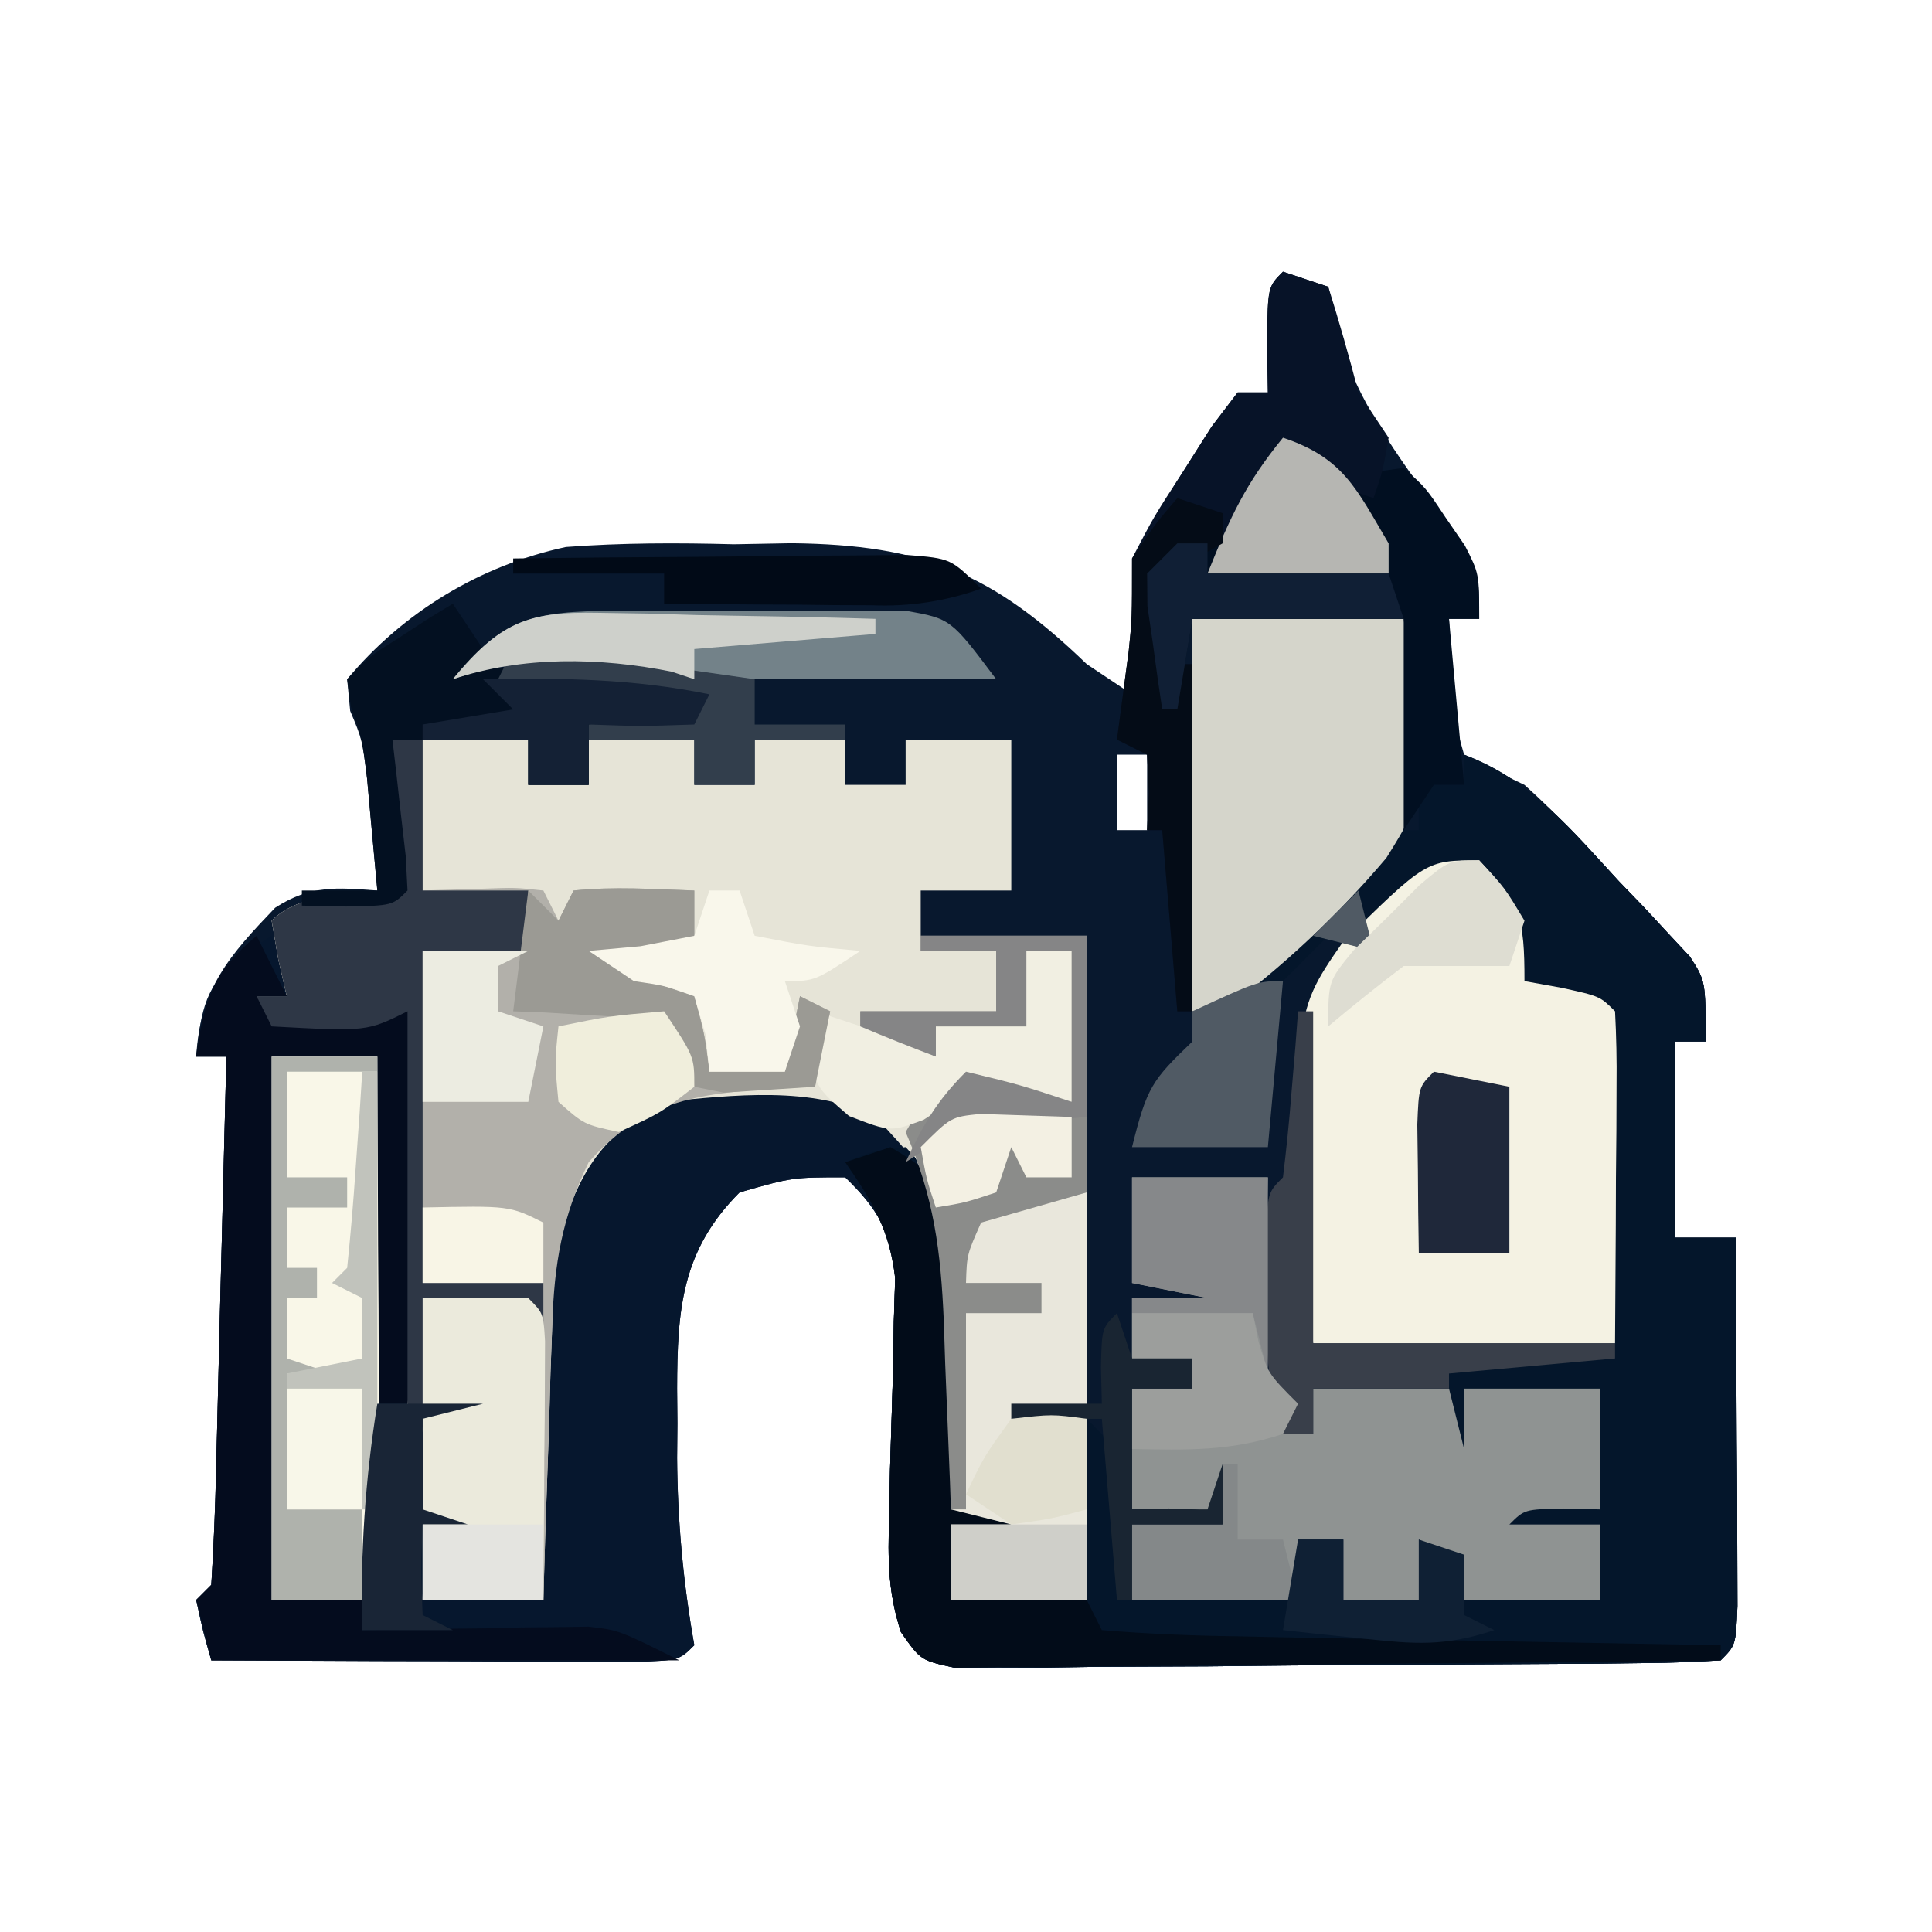
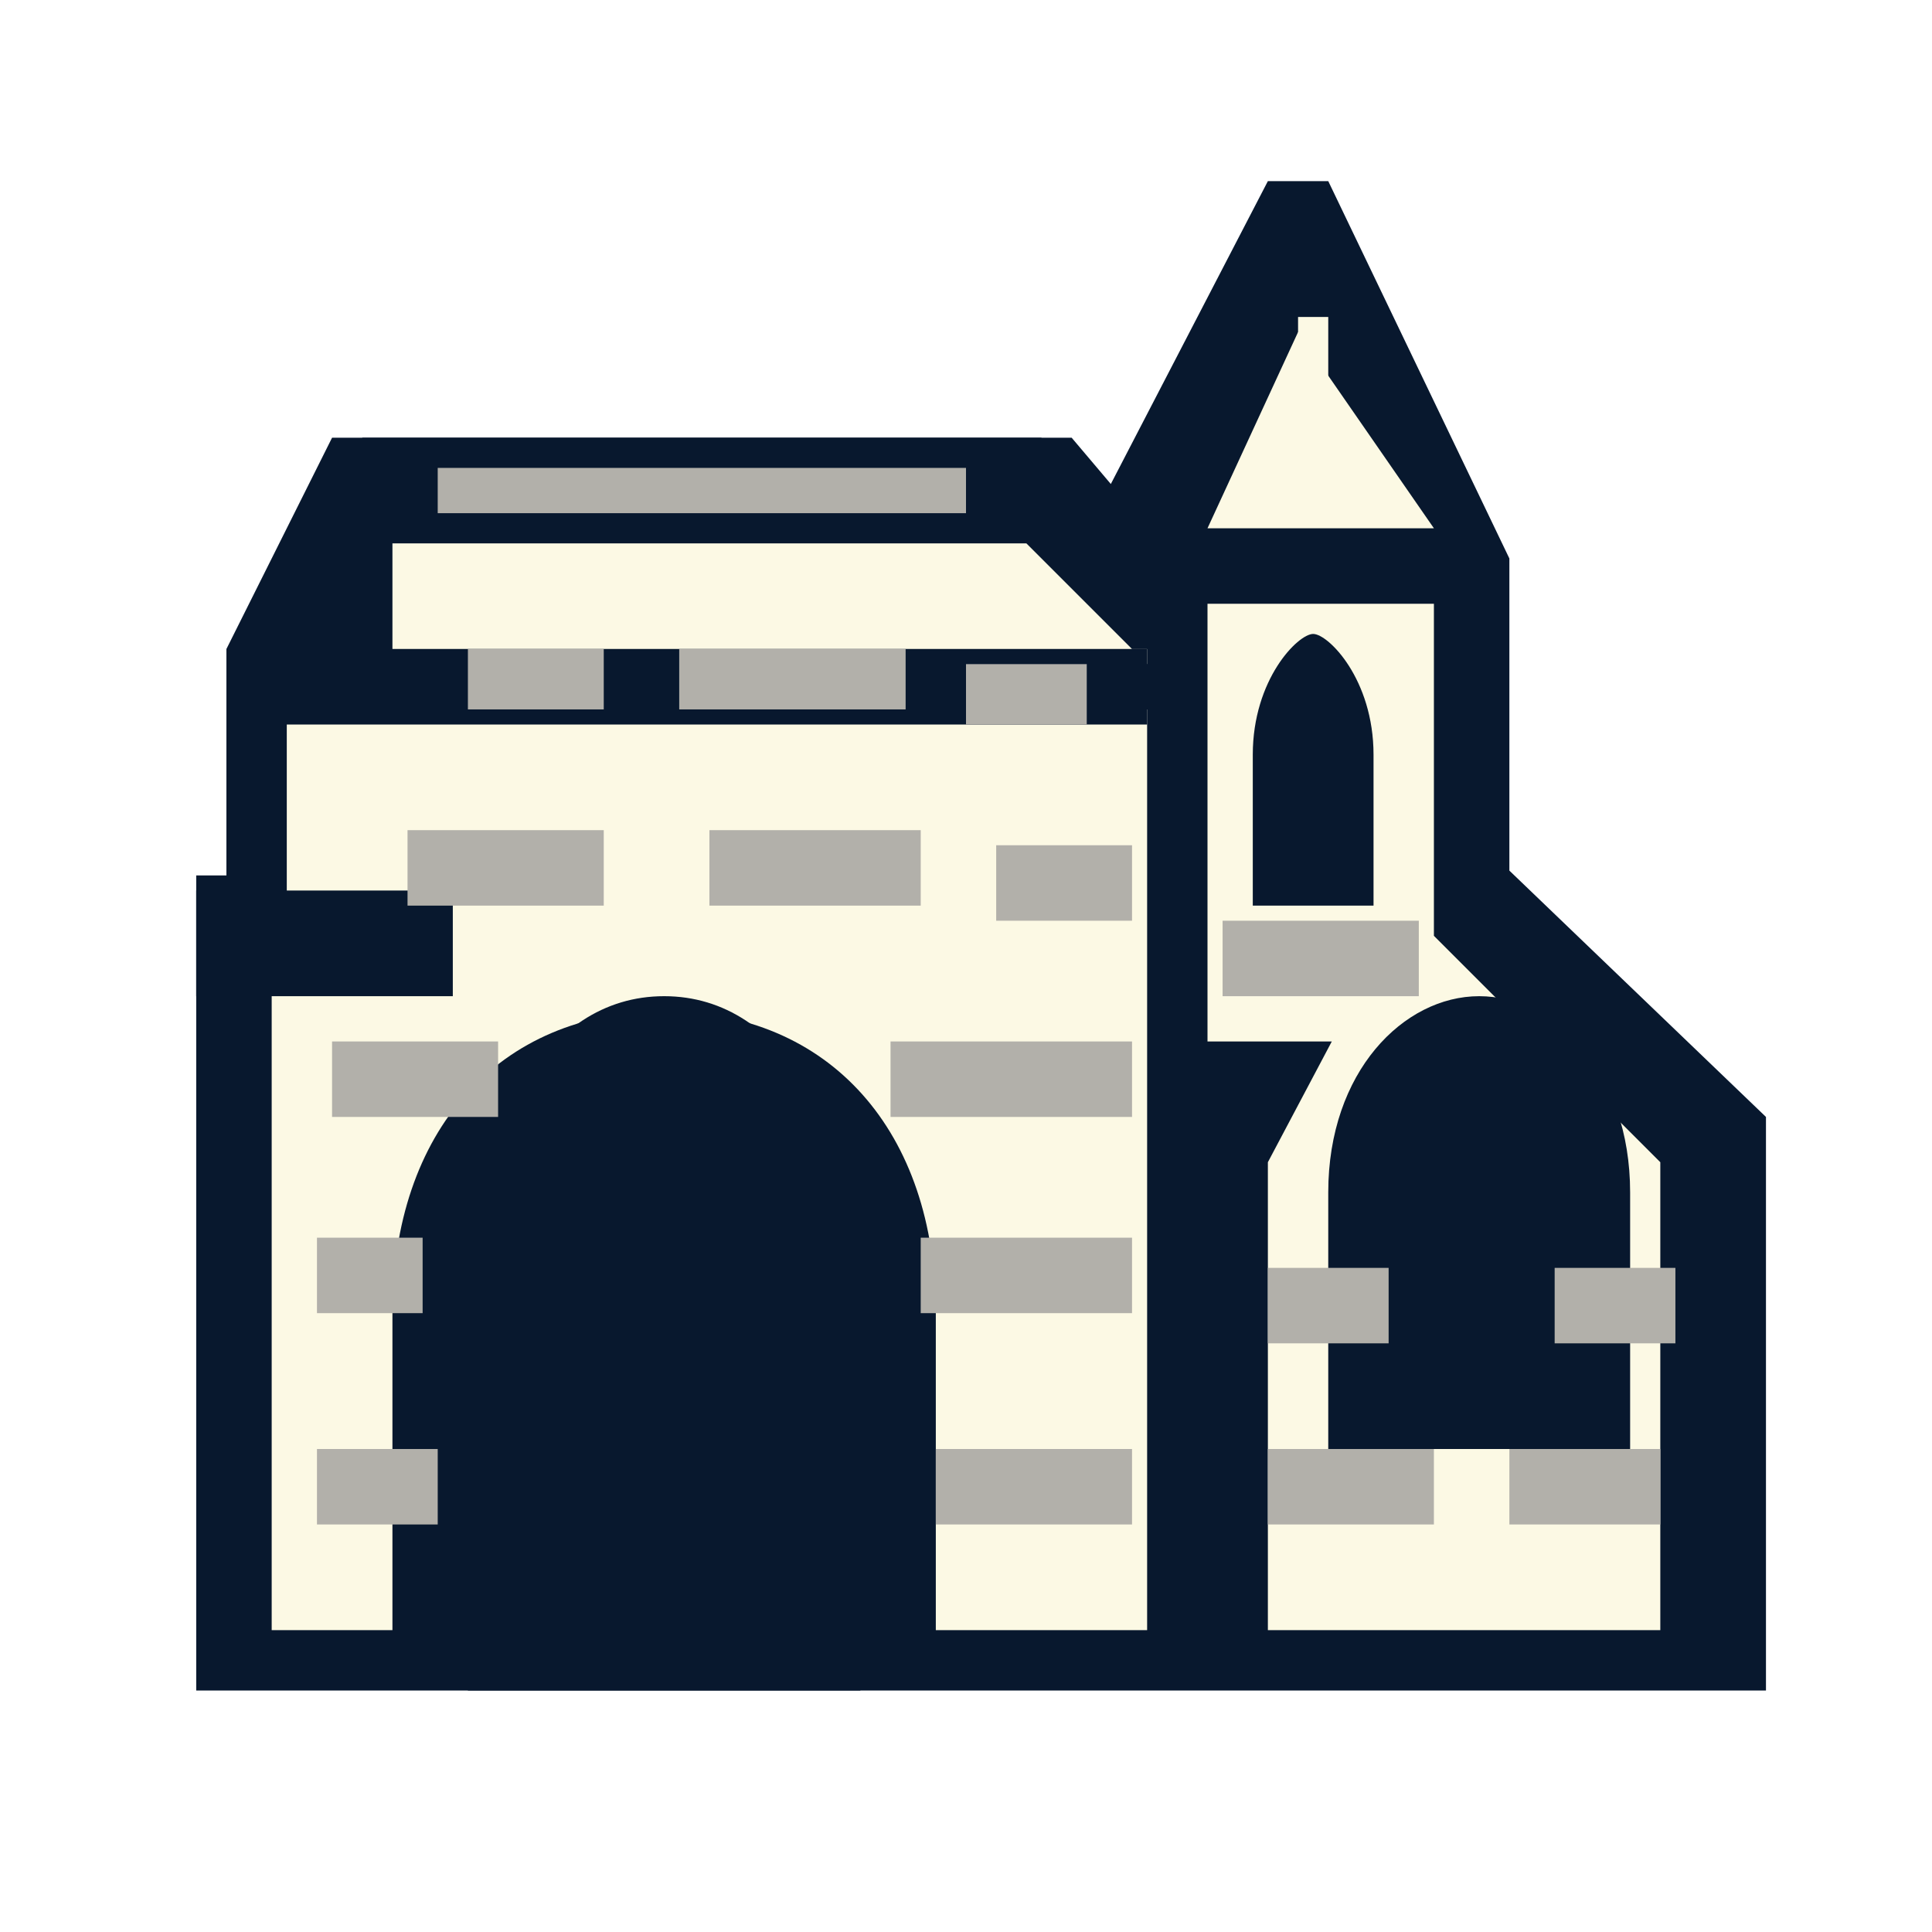
<svg xmlns="http://www.w3.org/2000/svg" width="128" height="128" viewBox="0 0 128 128">
-   <path fill="#08182e" d="m85 18 3 1 1.13 4.69c1.62 4.31 4.53 7.91 7.19 11.64C98 38 98 38 98 41h-2q.1 2.19.25 4.38l.14 2.46L97 50q1.97 1.05 4 2c2.22 1.99 4.23 4.18 6.25 6.38l1.68 1.74 1.59 1.72 1.44 1.54C113 65 113 65 113 69h-2v13h4l.06 13.44.03 3.87.01 3.69.01 3.41C115 109 115 109 114 110q-2.48.16-4.95.18l-3.19.04-3.48.02-3.55.02-7.44.04q-5.72.03-11.42.1l-7.22.03-3.47.05-3.2-.01-2.83.02C61 110 61 110 59.69 108.13c-.86-2.66-.87-4.83-.78-7.63l.06-3.19.2-6.62.05-3.19.09-2.91c-.37-3.08-1.09-4.43-3.31-6.59-3.5 0-3.5 0-7 1-3.84 3.84-4.13 7.74-4.14 13.01l.02 2.3-.02 2.27A73 73 0 0 0 46 109c-1 1-1 1-3.96 1.11l-3.92-.01-2.08-.01-6.6-.03-4.47-.01L14 110c-.56-1.94-.56-1.94-1-4l1-1q.24-3.87.32-7.75l.06-2.35.18-7.46.13-5.05L15 70h-2c.27-4.56 2.22-6.71 5.23-9.86C20.57 58.63 22.28 58.8 25 59l-.68-7.42C24 49 24 49 23.2 47.1L23 45a26 26 0 0 1 14.49-8.76c3.74-.28 7.38-.28 11.13-.18l3.82-.07c8.76.1 13.31 1.98 19.56 8.01l3 2v-2.25c0-5.45.4-7.9 3.38-12.5l1.89-2.98L82 26h2l-.06-3.44C84 19 84 19 85 18M74 50v5h2v-5z" />
-   <path fill="#06172e" d="M94 41h1v11h2v-2c4.41 1.65 7.14 5 10.25 8.38l1.68 1.74 1.59 1.72 1.44 1.54C113 65 113 65 113 69h-2v13h4l.06 13.44.03 3.87.01 3.69.01 3.41C115 109 115 109 114 110q-2.48.16-4.95.18l-3.19.04-3.48.02-3.55.02-7.44.04q-5.72.03-11.42.1l-7.22.03-3.47.05-3.2-.01-2.83.02C61 110 61 110 59.69 108.13c-.86-2.66-.87-4.83-.78-7.63l.06-3.19.2-6.62.05-3.19.09-2.91c-.37-3.08-1.09-4.43-3.31-6.59-3.5 0-3.5 0-7 1-3.84 3.84-4.13 7.74-4.14 13.01l.02 2.3-.02 2.27A73 73 0 0 0 46 109c-1 1-1 1-3.96 1.11l-3.92-.01-2.08-.01-6.6-.03-4.47-.01L14 110c-.56-1.94-.56-1.94-1-4l1-1q.24-3.87.32-7.75l.06-2.35.18-7.46.13-5.05L15 70h-2c.35-3.24.56-4.62 3.06-6.81L18 62l1 4h-2l1 2c6.31.34 6.31.34 9-1v26h5l-4 1v6l3 1h-3v5h8v-5l-4-1h4l-.11-3.73-.08-4.89-.07-2.45c-.08-6.29 1.15-10.34 5.2-15.31C45.8 71.05 50.63 71.12 56 72c3.29 2.44 4.75 4.62 7 8 .23 2.18.23 2.18.2 4.67l-.02 2.7-.06 2.82-.02 2.85L63 100l4 1h-4v5h9v-5l-3-1h3v-6c2 2 2 2 2.2 4.38L74 106h12v-4h3v4h5v-4l3 1v3h9v-5h-6l1-4v3h5v-8h-9v4l-2-1 1-4h-5v-1h16q-.05-5.68-.19-11.38l-.02-3.27-.08-3.12-.05-2.89L106 67c-2.47-1.17-2.47-1.17-5-2-1.25-2.44-1.25-2.44-2-5l-1-3-7 5-1-2-6 6-2-1 4.88-5 2.74-2.81C92 55 92 55 94 55z" />
-   <path fill="#e6e4d7" d="M26 49h9v3h4v-3h7v3h4v-3h6v3h4v-3h7v10h-6v3h11v44h-9l-.03-2.29q-.09-5.17-.22-10.33l-.04-3.61C62.4 78.71 62.4 78.71 58 74c-4.18-2.09-9.45-1.44-14-1-4.24 2.29-5.5 4.53-7 9-.32 2.77-.32 2.77-.41 5.74l-.12 3.23-.09 3.34-.12 3.4q-.15 4.15-.26 8.29h-8l.04-2.59.02-3.35.04-3.34C28 94 28 94 27 93q-.23-2.78-.32-5.57l-.12-3.4-.12-3.59-.13-3.6L26 68l-1 1q-3.5.06-7 0l-1-3h2l-.56-2.44L18 61c1.97-1.97 5.35-1.66 8-2z" />
-   <path fill="#04162b" d="M94 41h1v11h2v-2c4.41 1.65 7.14 5 10.25 8.38l1.68 1.74 1.59 1.72 1.44 1.54C113 65 113 65 113 69h-2v13h4l.06 13.44.03 3.87.01 3.69.01 3.41C115 109 115 109 114 110q-2.48.16-4.95.18l-3.19.04-3.48.02-3.55.02-7.44.04q-5.72.03-11.42.1l-7.22.03-3.47.05-3.2-.01-2.83.02C61 110 61 110 59.69 108.13c-.86-2.65-.87-4.81-.78-7.59l.06-3.18.2-6.58.05-3.18.09-2.89C58.94 81.5 57.82 79.63 56 77c1.81-.75 1.81-.75 4-1 2.75 2.86 3.37 4.85 3.29 8.77l-.03 2.69-.07 2.79-.04 2.84q-.06 3.46-.15 6.91l4 1h-4v5h9v-5l-3-1h3v-6c2 2 2 2 2.2 4.38L74 106h12v-4h3v4h5v-4l3 1v3h9v-5h-6l1-4v3h5v-8h-9v4l-2-1 1-4h-5v-1h16q-.05-5.68-.19-11.38l-.02-3.27-.08-3.12-.05-2.89L106 67c-2.47-1.17-2.47-1.17-5-2-1.25-2.44-1.25-2.44-2-5l-1-3-7 5-1-2-6 6-2-1 4.88-5 2.74-2.81C92 55 92 55 94 55z" />
-   <path fill="#b2b0aa" d="M26 49h2v10l3.94-.12c2.21-.08 2.21-.08 4.06.12l1 2 1-2c2.68-.28 5.3-.09 8 0v4l-3 2 3 1c.69 2.56.69 2.56 1 5h5l1-5 2 1-1 5-2.01.08c-5.46.35-9.17.62-12.99 4.92-1.76 3.66-2.28 6.7-2.41 10.74l-.12 3.23-.09 3.34-.12 3.4q-.15 4.15-.26 8.29h-8l.04-2.59.02-3.35.04-3.34C28 94 28 94 27 93q-.23-2.78-.32-5.57l-.12-3.4-.12-3.59-.13-3.6L26 68l-1 1q-3.5.06-7 0l-1-3h2l-.56-2.44L18 61c1.97-1.97 5.35-1.66 8-2z" />
-   <path fill="#f4f2e3" d="M98 57c2.74 2.95 3 3.77 3 8l2.44.44C106 66 106 66 107 67q.13 2.45.1 4.91l-.01 3-.03 3.15-.01 3.17L107 89H87c-1.45-21.65-1.45-21.65 1.93-26.53C94.48 57 94.48 57 98 57" />
-   <path fill="#8f9392" d="M75 78h9l-.07 3.03-.05 3.91-.08 3.9L84 92l2 1-1 2h2v-3h9l1 4v-4h9v8l-2.44-.06C101 100 101 100 100 101h6v5h-9l-1-3-2-1v4h-5v-4h-3v4H75v-5h6c-1-1-1-1-3.56-1.06L75 100v-8h4v-2h-4v-4h5l-5-1z" />
-   <path fill="#e9e7dc" d="M61 62h11v44h-9l-.06-2.31-.32-10.38-.09-3.63-.12-3.5-.09-3.23C62 80 62 80 60.88 77.27L60 75c1.44-2.44 1.44-2.44 4-4 3.75.75 3.75.75 7 2V63h-3v5h-6v2q-2.52-.95-5-2v-1h9v-4h-5z" />
-   <path fill="#2e3746" d="M26 49h2v10h7v4h-7v22h8v21h-8l.04-2.59.02-3.35.04-3.34C28 94 28 94 27 93q-.23-2.78-.32-5.57l-.12-3.4-.12-3.59-.13-3.6L26 68l-1 1q-3.5.06-7 0l-1-3h2l-.56-2.44L18 61c1.97-1.97 5.35-1.66 8-2z" />
-   <path fill="#d5d5cb" d="M79 41h14c1.41 11.74 1.41 11.74-1.15 15.84A64 64 0 0 1 81 67h-2z" />
-   <path fill="#040c1e" d="m17 62 2 4h-2l1 2c6.31.34 6.31.34 9-1v26h-2V70h-7v36h6v2l3.58-.07 4.67-.05 2.36-.06 2.28-.02 2.1-.03C41 108 41 108 45 110H14l-1-4 1-1q.24-3.87.32-7.75l.06-2.35.18-7.46.13-5.05L15 70h-2c.5-3.69 1.1-5.6 4-8" />
-   <path fill="#f9f7e8" d="M18 70h7l.05 12.49.03 4.24.02 6.12.01 3.71c-.1 3.24-.5 6.26-1.11 9.44h-6z" />
-   <path fill="#010f21" d="M85 29c3 1 3 1 4 3l1.83-.7L93 31c1.48 1.33 1.48 1.33 2.75 3.25l1.3 1.89C98 38 98 38 98 41h-2l1 11h-2l-2 3V41H79l-1 6h-1a36 36 0 0 1-1-9c2.19-1.69 2.19-1.69 5-3 2.31-3.19 2.31-3.19 4-6" />
-   <path fill="#020c19" d="M59 76c2.17 1.3 2.17 1.3 4 4 .49 3.43.38 6.79.25 10.25l-.05 2.84q-.08 3.46-.2 6.91l4 1h-4v5l1.93-.07 2.51-.05 2.49-.08 2.07.2 1 2c3.05.25 6.01.37 9.07.41l2.75.06q4.37.09 8.74.15l5.91.12L114 109v1q-11.27.15-22.53.22l-7.68.08q-5.5.07-11 .09l-3.48.06h-3.22l-2.84.03C61 110 61 110 59.69 108.13c-.86-2.65-.87-4.81-.78-7.59l.06-3.18.2-6.58.05-3.18.09-2.89C58.94 81.5 57.82 79.63 56 77z" />
-   <path fill="#071328" d="m85 18 3 1q1.09 3.47 2 7l2 3c-.38 2.19-.38 2.19-1 4l-3-1-1-2h-2l-1.88 2.88c-2 2.94-2.87 3.96-6.12 5.12l1 6h1v23h-1l-1-12h-1l.12-2.44L76 50l-2-1 .78-5.86C75 41 75 41 75 37c1.46-2.8 1.46-2.8 3.38-5.75l1.89-2.98L82 26h2l-.06-3.44C84 19 84 19 85 18" />
-   <path fill="#8b8c8a" d="M61 62h11v17l-7 2c-.94 2.12-.94 2.12-1 4h5v2h-5v13h-1l-.06-1.76-.32-7.93-.09-2.76c-.2-4.68-.65-8.22-2.53-12.55 1.44-2.44 1.44-2.44 4-4 3.75.75 3.75.75 7 2V63h-3v5h-6v2q-2.52-.95-5-2v-1h9v-4h-5z" />
-   <path fill="#ebeadc" d="M28 86h7c1 1 1 1 1.11 2.86l-.01 2.39-.01 2.59-.03 2.72-.01 2.73L36 106h-8z" />
-   <path fill="#031021" d="m30 40 2 3-1 1 16 2-1 2c-3.56.12-3.56.12-7 0v4h-4v-3h-9l.25 2.15.31 2.79.32 2.77L27 59c-1 1-1 1-4.06 1.06L20 60v-1h5l-.44-4.75-.24-2.67C24 49 24 49 23.25 46.84L23 45c1.43-1.48 1.43-1.48 3.44-2.75l1.99-1.3z" />
-   <path fill="#738289" d="m40.63 40.47 3.88-.02 2.02.03q3.04.02 6.09-.03l3.89.02h3.55C63 41 63 41 66 45H42v-1c-8.57-.14-8.57-.14-12 1 3.29-4.08 5.47-4.51 10.63-4.53" />
-   <path fill="#f1efe2" d="M68 63h3v10h-8l-1.81 1.19C59 75 59 75 56.25 73.94 54 72 54 72 53.69 69.31L54 67c5.75 1.88 5.75 1.88 8 3v-2h6z" />
-   <path fill="#9b9a94" d="m35 59 2 2 1-2c2.68-.28 5.3-.09 8 0v4l-3 2 3 1c.69 2.56.69 2.56 1 5h5l1-5 2 1-1 5-3.88.25-2.17.14L46 72l-.94-1.97L44 68c-2.38-.61-2.38-.61-5.12-.75l-2.76-.17L34 67z" />
-   <path fill="#393f4a" d="M86 67h1v22h20v1l-11 1v1h-9v3h-2c-1.13-3.39-1.13-6.05-1.12-9.62l-.01-3.54C84 79 84 79 85 78q.34-2.77.56-5.56l.26-3.07z" />
-   <path fill="#afb2ac" d="M18 70h7v1h-6v7h4v2h-4v4h2v2h-2v4l3 1h-3v9h5v6h-6z" />
-   <path fill="#c1c3bc" d="M24 71h1v29h-6v-9l5-1v-4l-2-1 1-1q.34-3.27.56-6.56l.26-3.63z" />
-   <path fill="#505a64" d="m90 59 1 4-4-1zm-5 6-1 11h-9c.99-3.98 1.31-4.42 4-7v-2c4.33-2 4.33-2 6-2" />
-   <path fill="#86888a" d="M75 78h9v13l-1-4h-8v-1h5l-5-1z" />
-   <path fill="#f9f7eb" d="M47 59h2l1 3c3.56.69 3.56.69 7 1-3 2-3 2-5 2l1 3-1 3h-5l-.25-2.44L46 66c-1.88-.69-1.88-.69-4-1l-3-2 3.44-.31L46 62z" />
-   <path fill="#9c9e9c" d="M75 87h8l.38 1.88C84 91 84 91 86 93l-1 2c-3.47 1.16-6.36 1.07-10 1v-4h4v-2h-4z" />
-   <path fill="#1f283a" d="m95 71 5 1v11h-6q-.05-2.71-.06-5.44l-.04-3.06C94 72 94 72 95 71" />
-   <path fill="#010a17" d="M34 37q6.14-.08 12.28-.11l4.18-.04q3-.04 6-.05l3.65-.03C63 37 63 37 65 39a19 19 0 0 1-7.23 1.1l-2.43-.01-2.53-.03-2.56-.01L44 40v-2H34z" />
-   <path fill="#b6b6b2" d="M85 29c4.03 1.34 4.88 3.42 7 7v2H80c1.53-3.81 2.53-5.97 5-9" />
-   <path fill="#ecece1" d="M28 63h7l-2 1v3l3 1-1 5h-7z" />
-   <path fill="#858586" d="M61 62h11v12l-4.31.38c-3.5.3-4.65.6-7.69 2.62 1.15-2.47 2.05-4.05 4-6 3.62.88 3.62.88 7 2V63h-3v5h-6v2q-2.52-.95-5-2v-1h9v-4h-5z" />
-   <path fill="#040c17" d="m78 33 3 1v2c-2 1.12-2 1.12-4 2l1 6h1v23h-1l-1-12h-1l.12-2.44L76 50l-2-1 .78-5.86C75 41 75 41 75 37c1.5-2.25 1.5-2.25 3-4" />
-   <path fill="#323e4c" d="M34 43c2.07-.2 2.07-.2 4.56-.12l2.51.05L43 43v1l7 1v3h6v1h-6v3h-4v-3h-7v-1l7-1-13-2z" />
-   <path fill="#192536" d="M25 93h7l-4 1v6l3 1h-3c-.12 2.94-.12 2.94 0 6l2 1h-6a80 80 0 0 1 1-15" />
-   <path fill="#101f35" d="M78 36h2v2h12l1 3H79l-1 6h-1a220 220 0 0 1-.62-4.38l-.36-2.46L76 38z" />
-   <path fill="#142135" d="M32 45c5.13-.1 9.95-.04 15 1l-1 2c-3.56.12-3.56.12-7 0v4h-4v-3h-7v-1l6-1z" />
-   <path fill="#ced0cb" d="m39.64 40.6 3.24.05 3.37.1 3.41.06q4.17.06 8.34.19v1l-12 1v2l-1.5-.5c-4.76-.95-9.86-1.05-14.5.5 3.1-3.71 4.84-4.5 9.64-4.4" />
-   <path fill="#deddd2" d="M98 57c1.69 1.81 1.69 1.81 3 4l-1 3h-7q-2.55 1.94-5 4c0-3 0-3 1.68-5.04l2.2-2.15 2.17-2.17C96 57 96 57 98 57" />
-   <path fill="#848889" d="M81 97h1v5h3l1 4H75v-5h6z" />
-   <path fill="#192532" d="m74 87 1 3h4v2h-4v8h5l1-3v4h-6v5h-1l-1-12h-6v-1h6l-.06-2.44C73 88 73 88 74 87" />
-   <path fill="#0f2034" d="M86 102h3v4h5v-4l3 1v4l2 1c-3.31 1.1-5.25.93-8.69.56l-3.01-.31L85 108z" />
-   <path fill="#f0eedc" d="M44 67c2 3 2 3 2 5-2.25 1.75-2.25 1.75-5 3-2.31-.5-2.31-.5-4-2-.25-2.62-.25-2.62 0-5 3.38-.69 3.38-.69 7-1" />
-   <path fill="#cfcfc9" d="M63 101h9v5h-9z" />
-   <path fill="#e1dfcf" d="M67 94c2.69-.31 2.69-.31 5 0v6c-2.31.62-2.31.62-5 1l-3-2c1.19-2.5 1.19-2.5 3-5" />
-   <path fill="#e4e4e0" d="M28 101h8v5h-8z" />
-   <path fill="#f8f7e9" d="M19 92h5v8h-5z" />
-   <path fill="#f8f5e6" d="M28 80c5.75-.12 5.75-.12 8 1v4h-8z" />
-   <path fill="#f3f0e3" d="M64.95 73.8 71 74v4h-3l-1-2-1 3c-2.06.68-2.06.68-4 1-.62-1.88-.62-1.88-1-4 2-2 2-2 3.95-2.2" />
+   <path fill="#08182e" d="M84 12h4l12 25v75H70V39zM22 29h49l11 13v70H15V43zM13 58h15v54H13zM92 50l25 24v38H78V73z" />
+   <path fill="#fcf9e4" d="M86 22 80 35h15zM80 40h15v29H80zM26 36h42l8 8v64H62V87c0-12-7-20-18-20s-18 8-18 20v21h-7V47h57v-4H26zM93 60l17 17v31H84V77zM18 64h8v44h-8z" />
+   <path fill="#08182e" d="M24 29h45v5H24zM18 43h58v5H18zM13 59h17v7H13zM83 50c0-5 3-8 4-8s4 3 4 8v10h-8zM88 79c0-8 5-13 10-13s10 5 10 13v17H88zM31 88c0-13 5-22 13-22s13 9 13 22v24H31z" />
+   <path fill="#b2b0aa" d="M29 31h35v3H29zM31 43h9v4h-9zM45 43h15v4H45zM64 44h8v4h-8zM27 55h13v5H27zM47 55h14v5H47zM66 56h9v5H66zM22 69h11v5H22zM59 69h16v5H59zM21 82h7v5h-7zM61 82h14v5H61zM21 96h8v5h-8zM62 96h13v5H62zM84 96h11v5H84zM100 96h10v5h-10zM84 84h8v5h-8zM103 84h8v5h-8zM81 61h13v5H81z" />
+   <path fill="#fcf9e4" d="M86 21h2v11h-2z" />
</svg>
